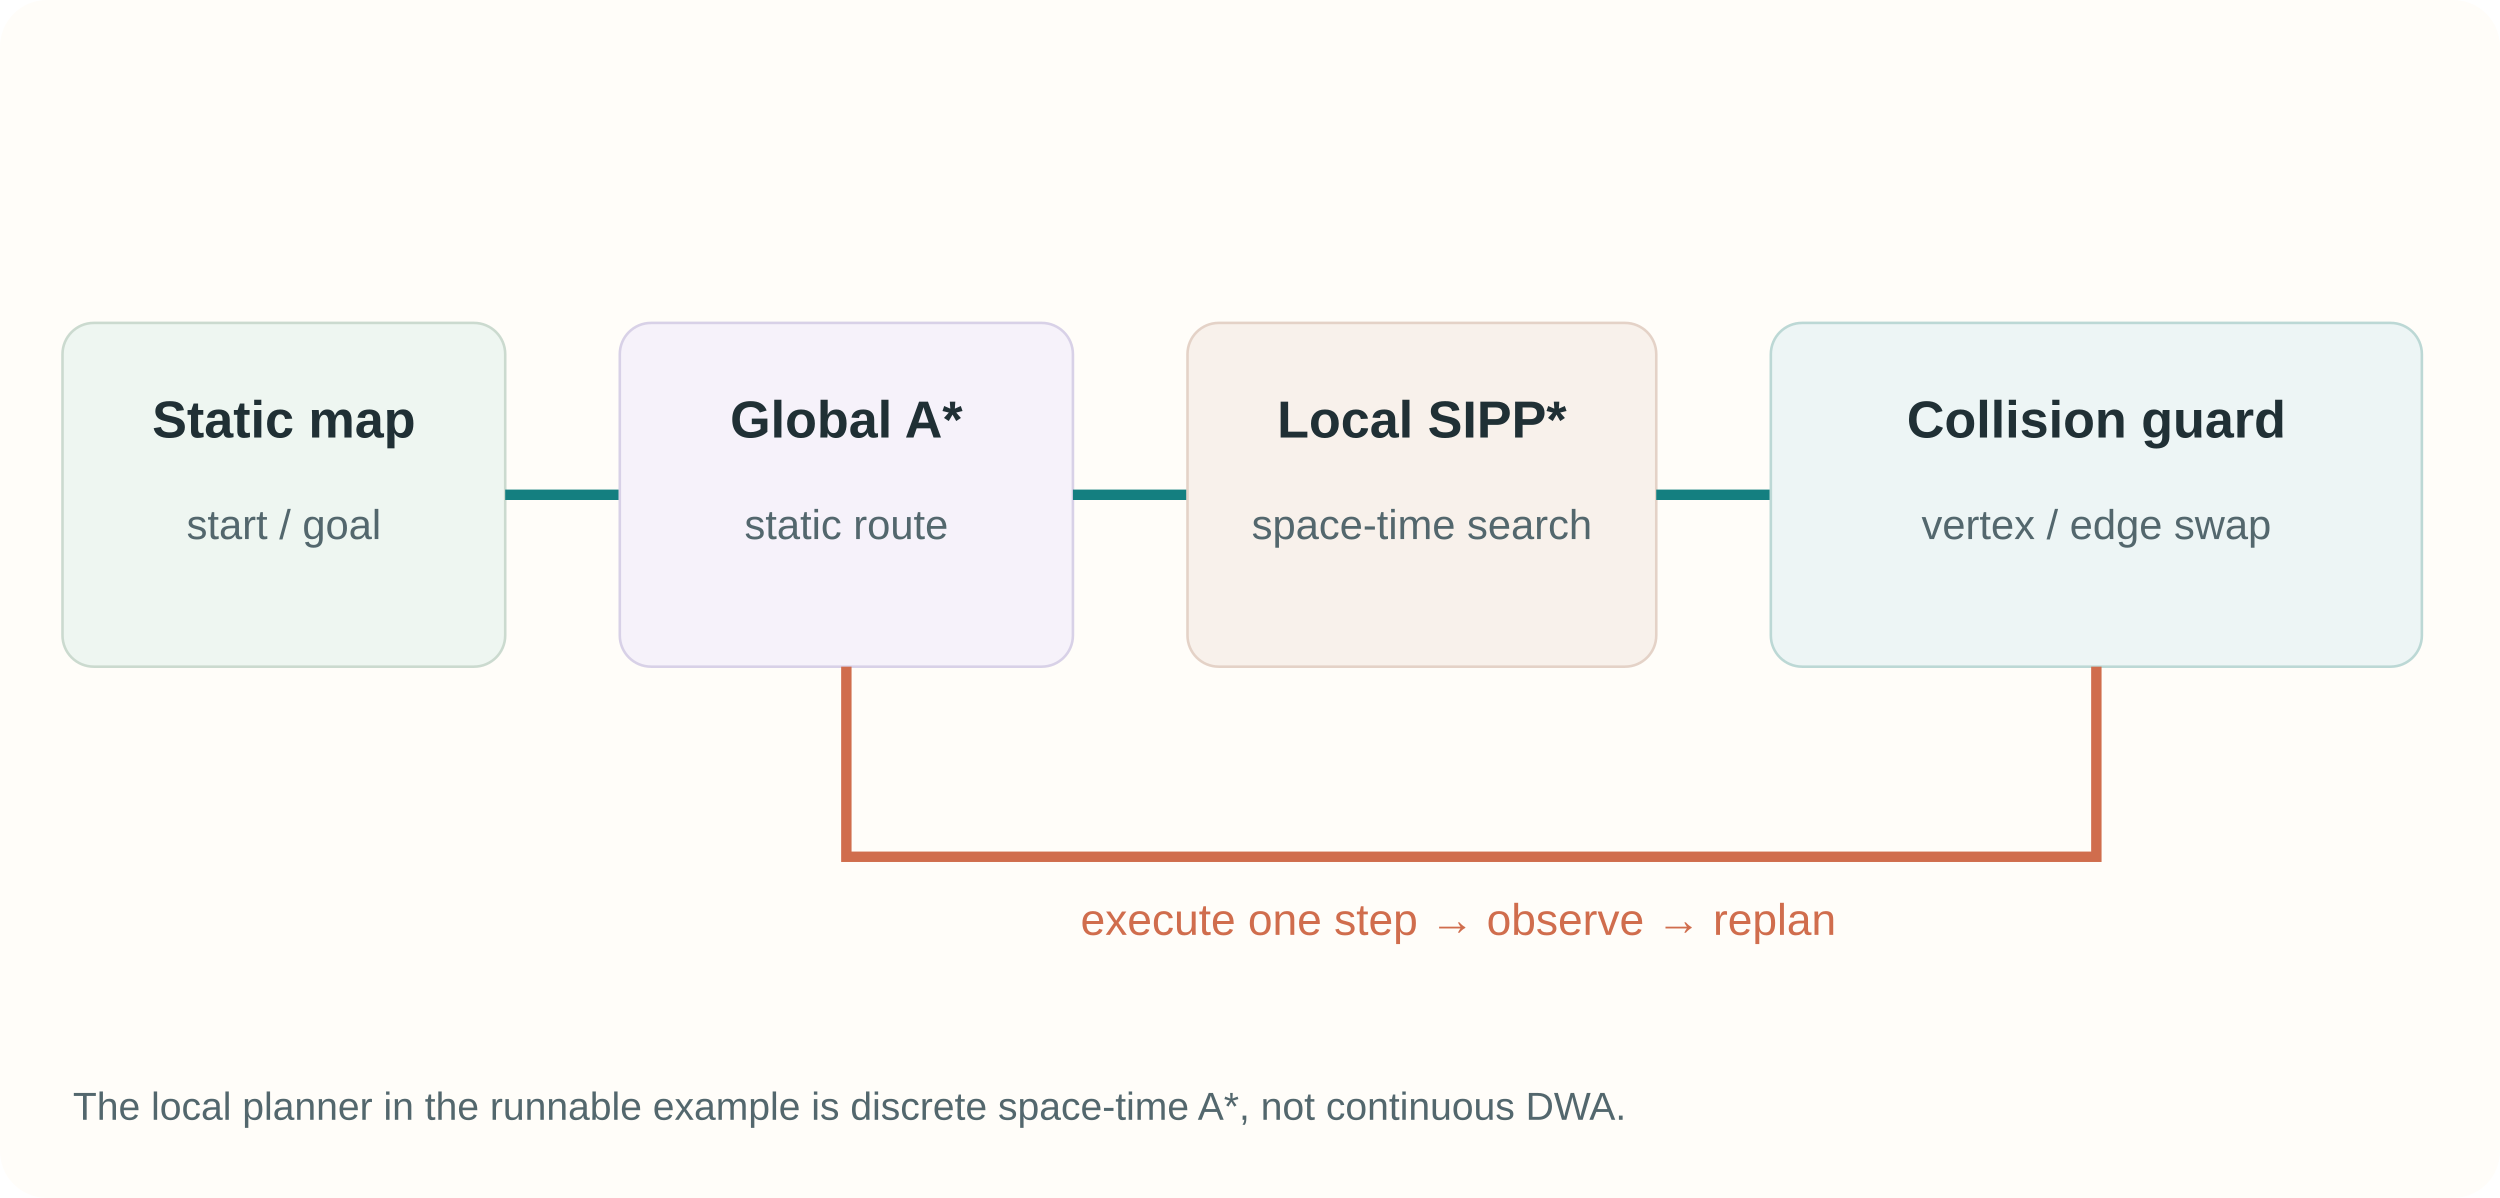
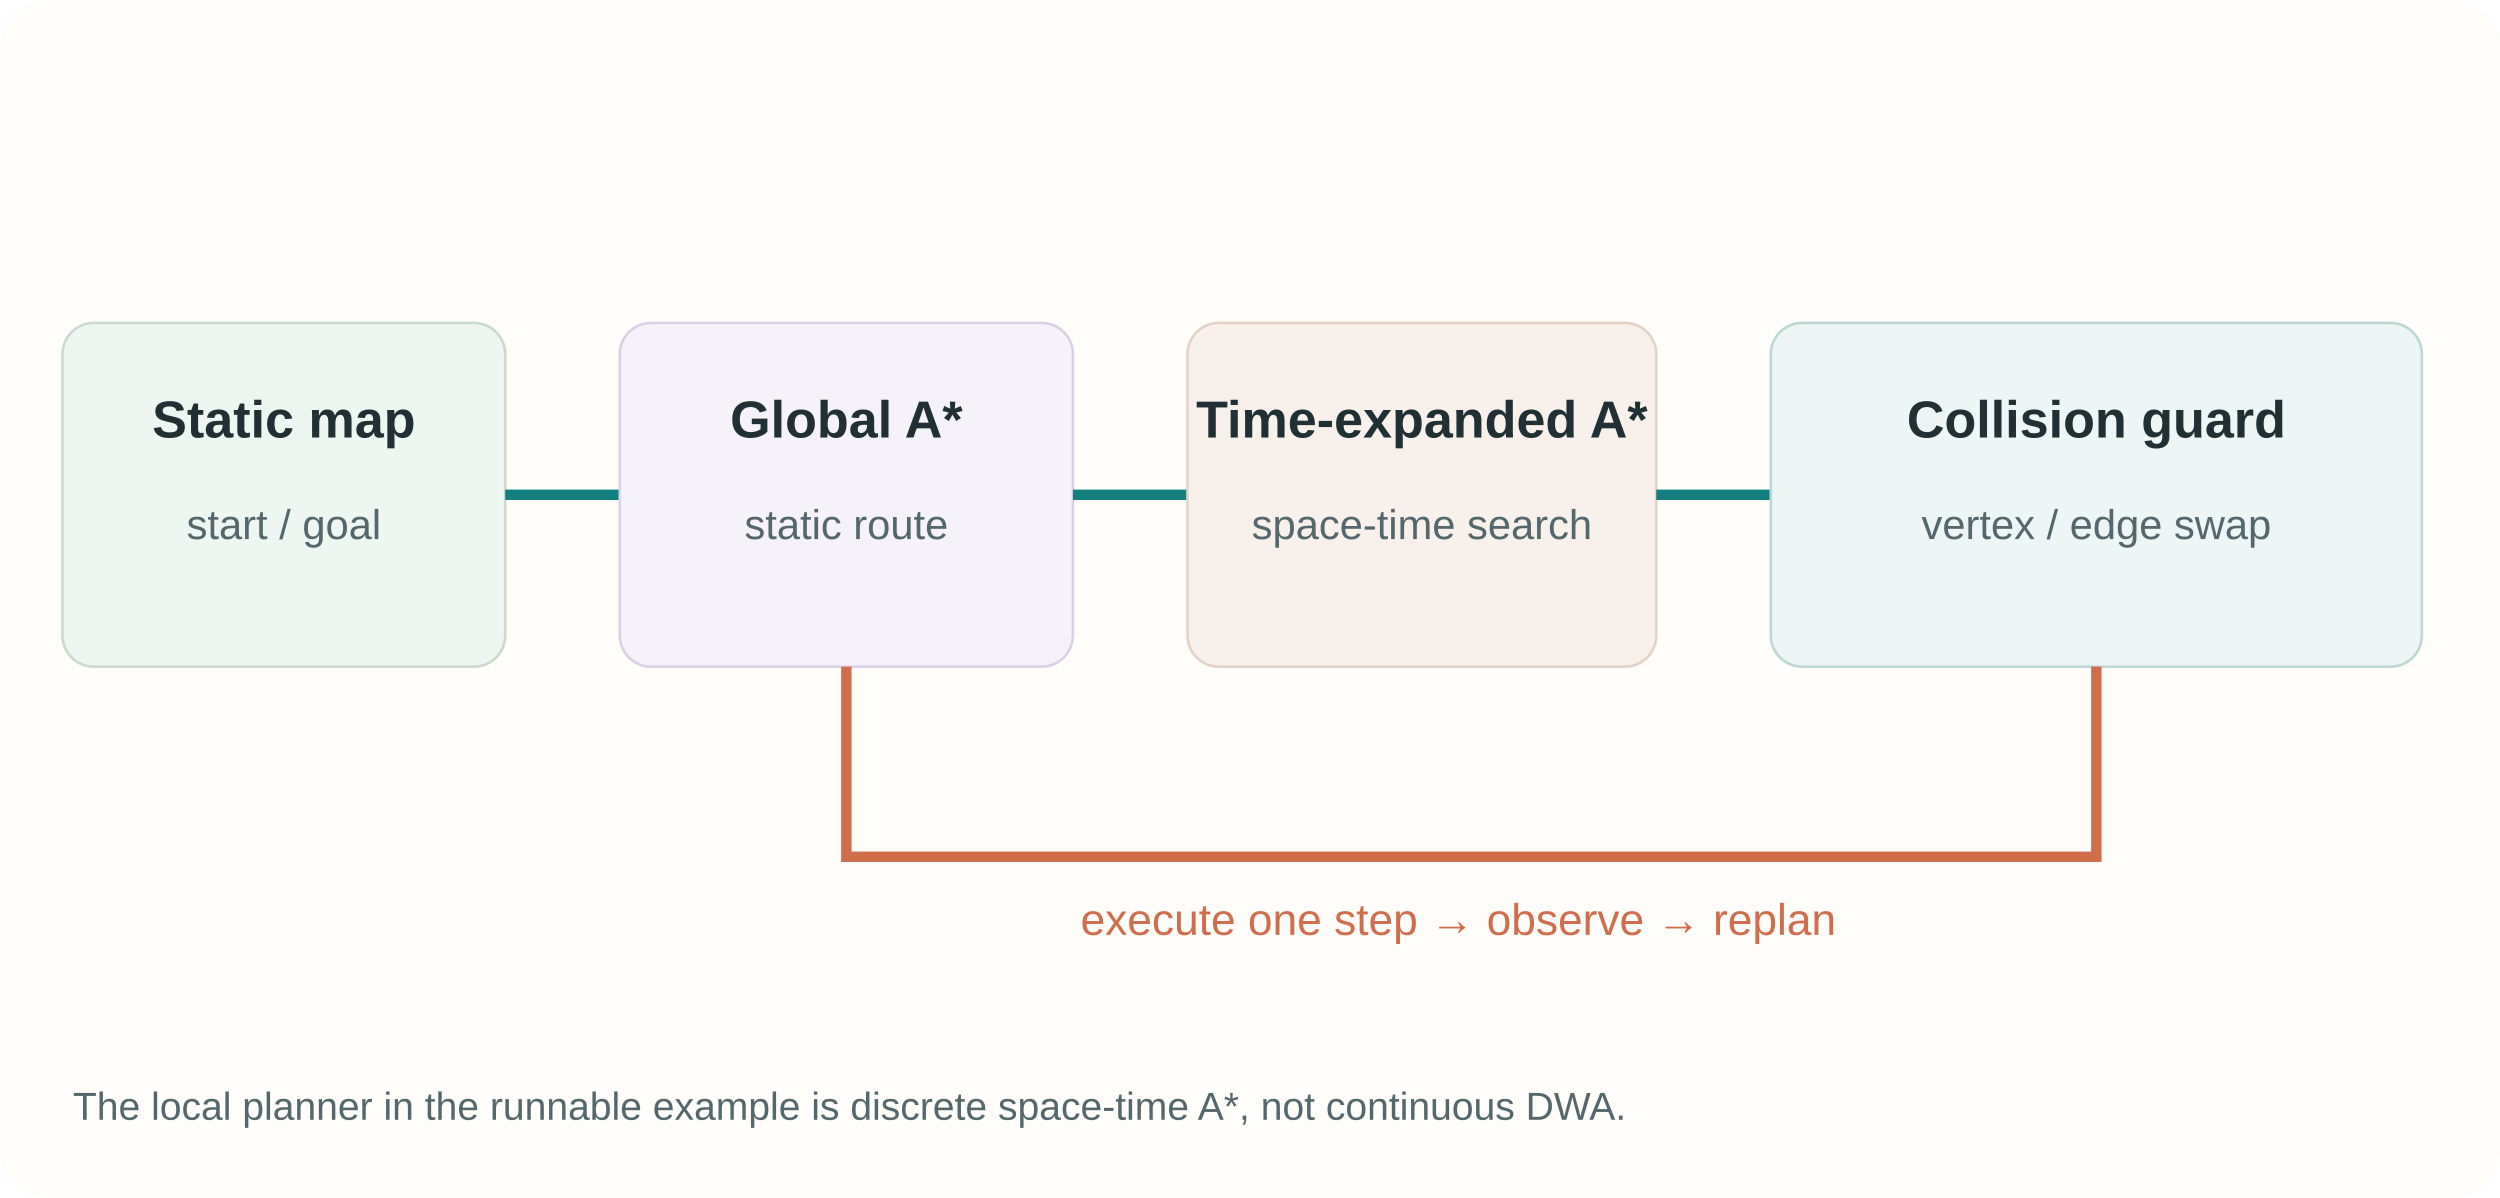
<svg xmlns="http://www.w3.org/2000/svg" viewBox="0 0 960 460" role="img" aria-labelledby="svg-title svg-desc">
  <rect width="960" height="460" rx="18" fill="#fffdf9" />
  <g font-family="Arial,'PingFang SC',sans-serif">
    <rect x="24" y="124" width="170" height="132" rx="12" fill="#eef6f1" stroke="#cbdacf" />
    <text x="109" y="168" text-anchor="middle" font-size="20" fill="#203035" font-weight="700">Static map</text>
    <text x="109" y="207" text-anchor="middle" font-size="16" fill="#53676d">start / goal</text>
    <path d="M194 190 H238" stroke="#147f80" stroke-width="4" />
    <rect x="238" y="124" width="174" height="132" rx="12" fill="#f6f2fa" stroke="#d8d1e7" />
    <text x="325" y="168" text-anchor="middle" font-size="20" fill="#203035" font-weight="700">Global A*</text>
    <text x="325" y="207" text-anchor="middle" font-size="16" fill="#53676d">static route</text>
    <path d="M412 190 H456" stroke="#147f80" stroke-width="4" />
    <rect x="456" y="124" width="180" height="132" rx="12" fill="#f8f1eb" stroke="#e4d2c7" />
-     <text x="546" y="168" text-anchor="middle" font-size="20" fill="#203035" font-weight="700">Local SIPP*</text>
+     <text x="546" y="168" text-anchor="middle" font-size="20" fill="#203035" font-weight="700">Time-expanded A*</text>
    <text x="546" y="207" text-anchor="middle" font-size="16" fill="#53676d">space-time search</text>
    <path d="M636 190 H680" stroke="#147f80" stroke-width="4" />
    <rect x="680" y="124" width="250" height="132" rx="12" fill="#edf5f5" stroke="#bcd8d5" />
    <text x="805" y="168" text-anchor="middle" font-size="20" fill="#203035" font-weight="700">Collision guard</text>
    <text x="805" y="207" text-anchor="middle" font-size="16" fill="#53676d">vertex / edge swap</text>
    <path d="M805 256 V329 H325 V256" stroke="#d06d4d" stroke-width="4" fill="none" />
    <text x="560" y="359" text-anchor="middle" font-size="17" fill="#d06d4d">execute one step → observe → replan</text>
    <text x="28" y="430" font-size="15" fill="#53676d">The local planner in the runnable example is discrete space-time A*, not continuous DWA.</text>
  </g>
</svg>
